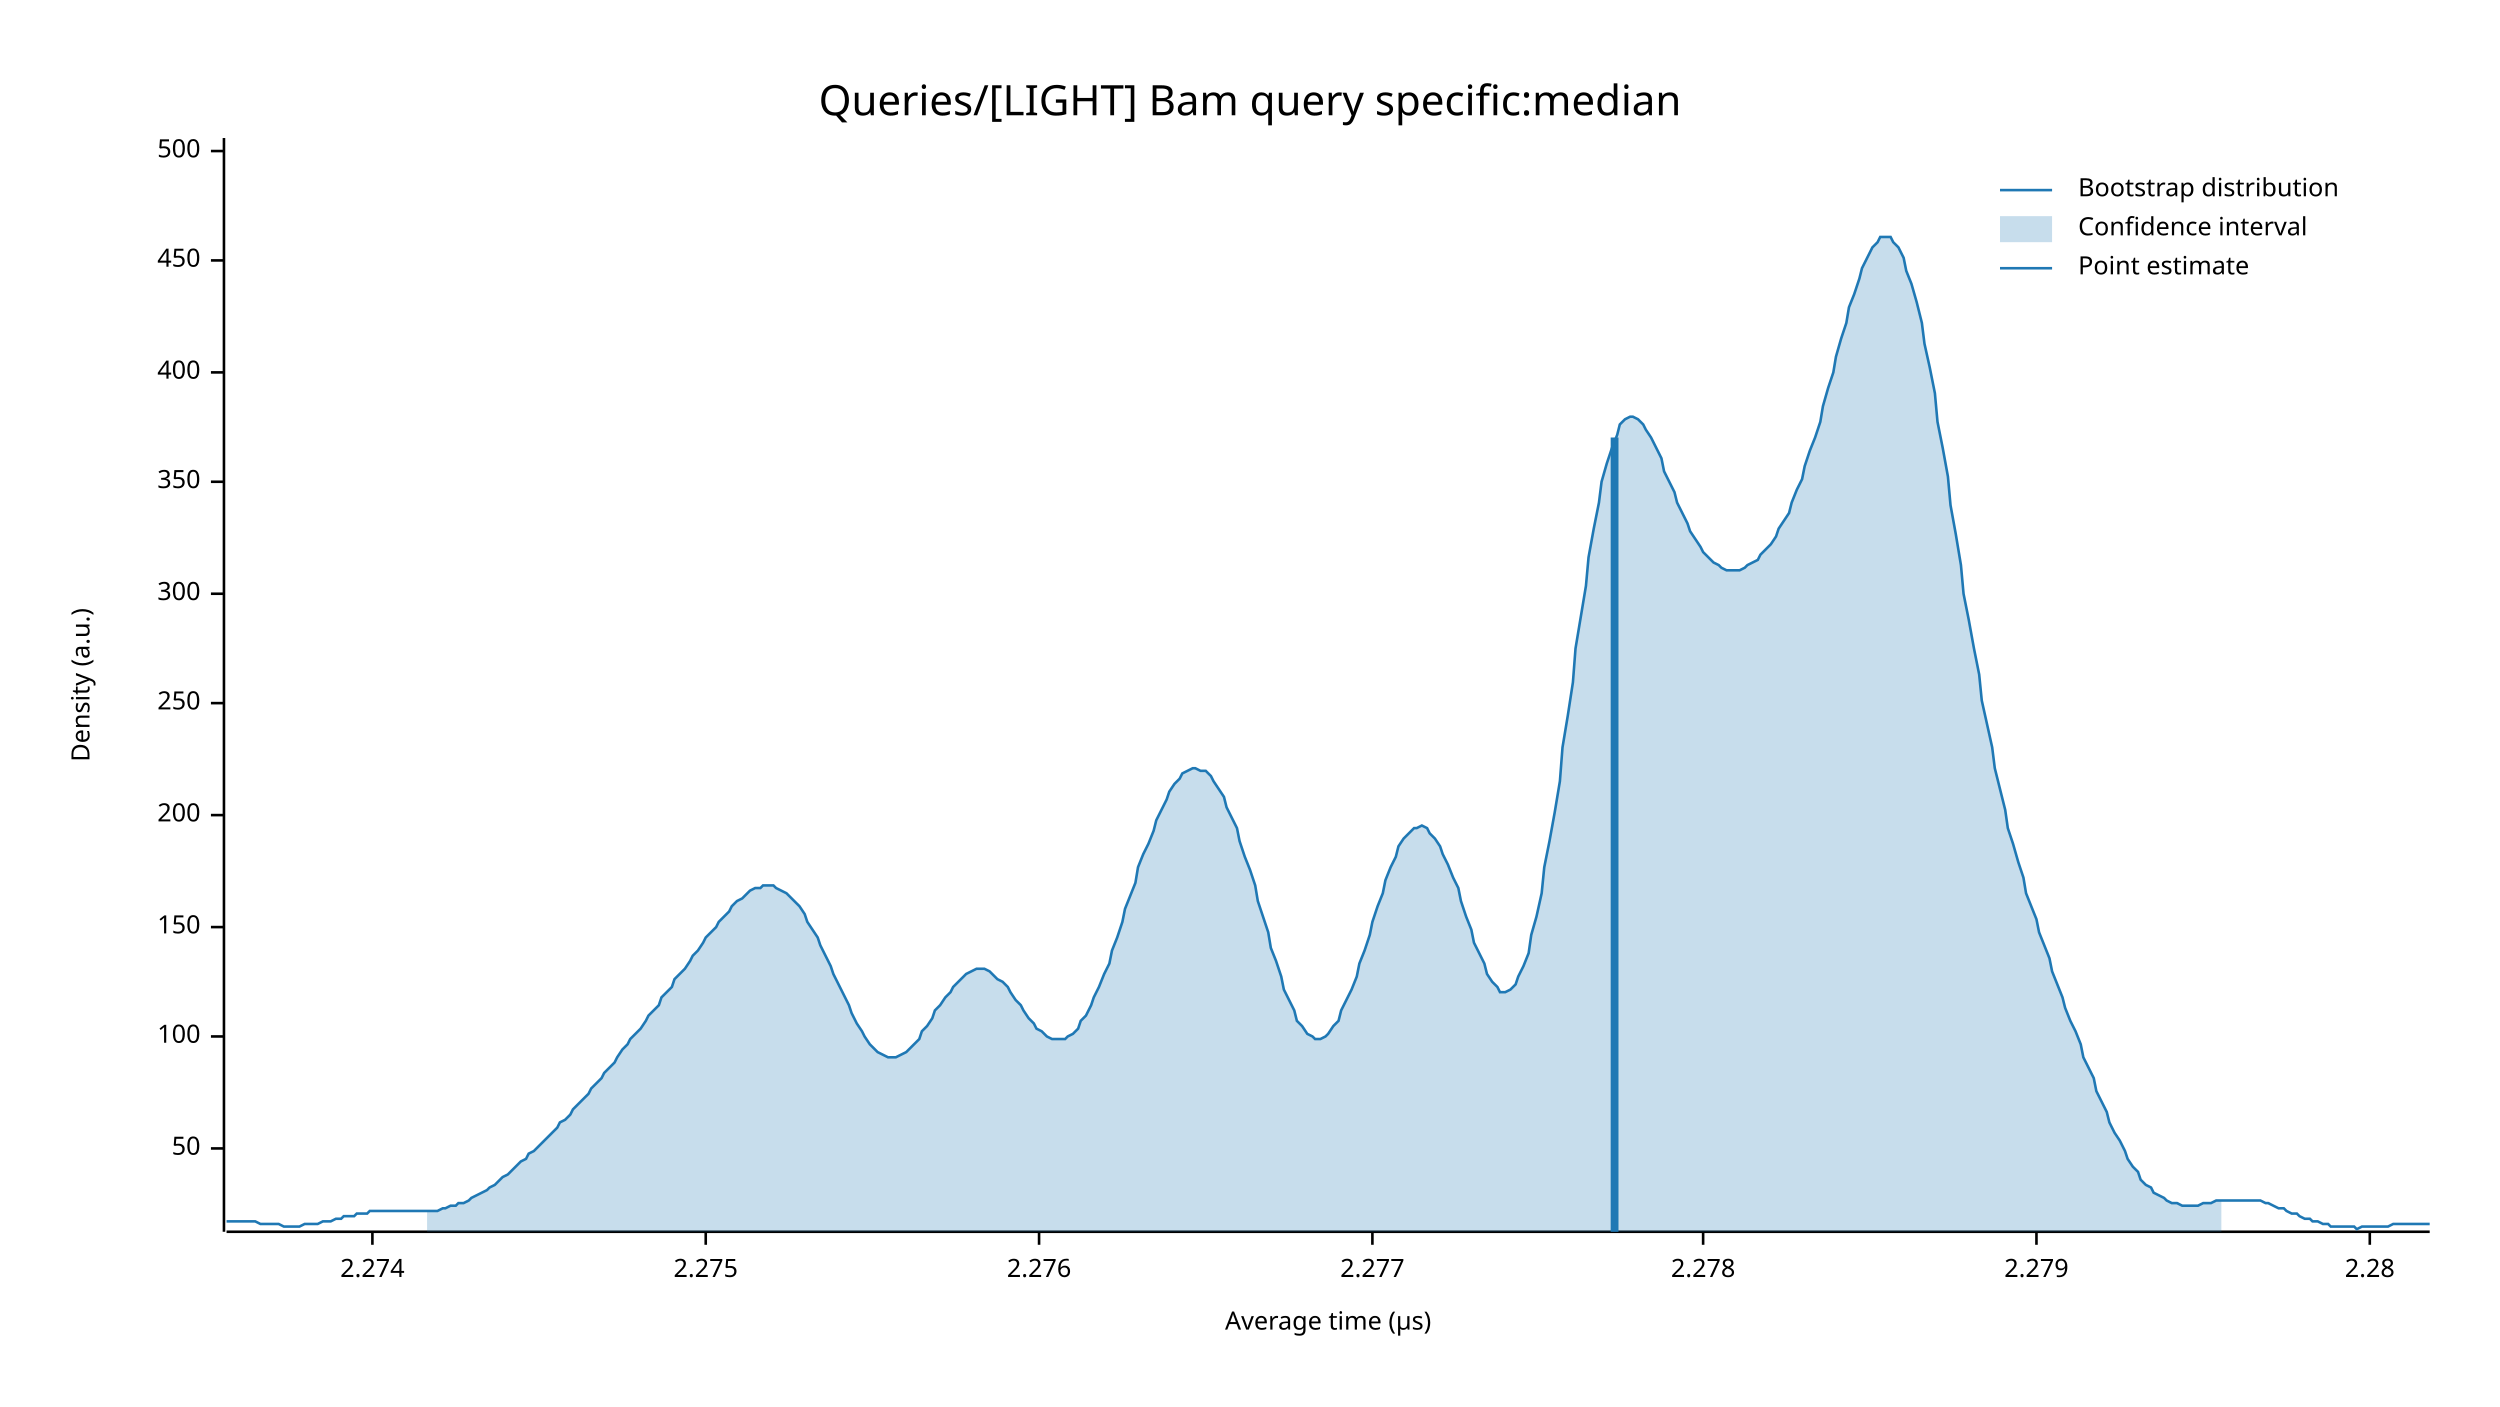
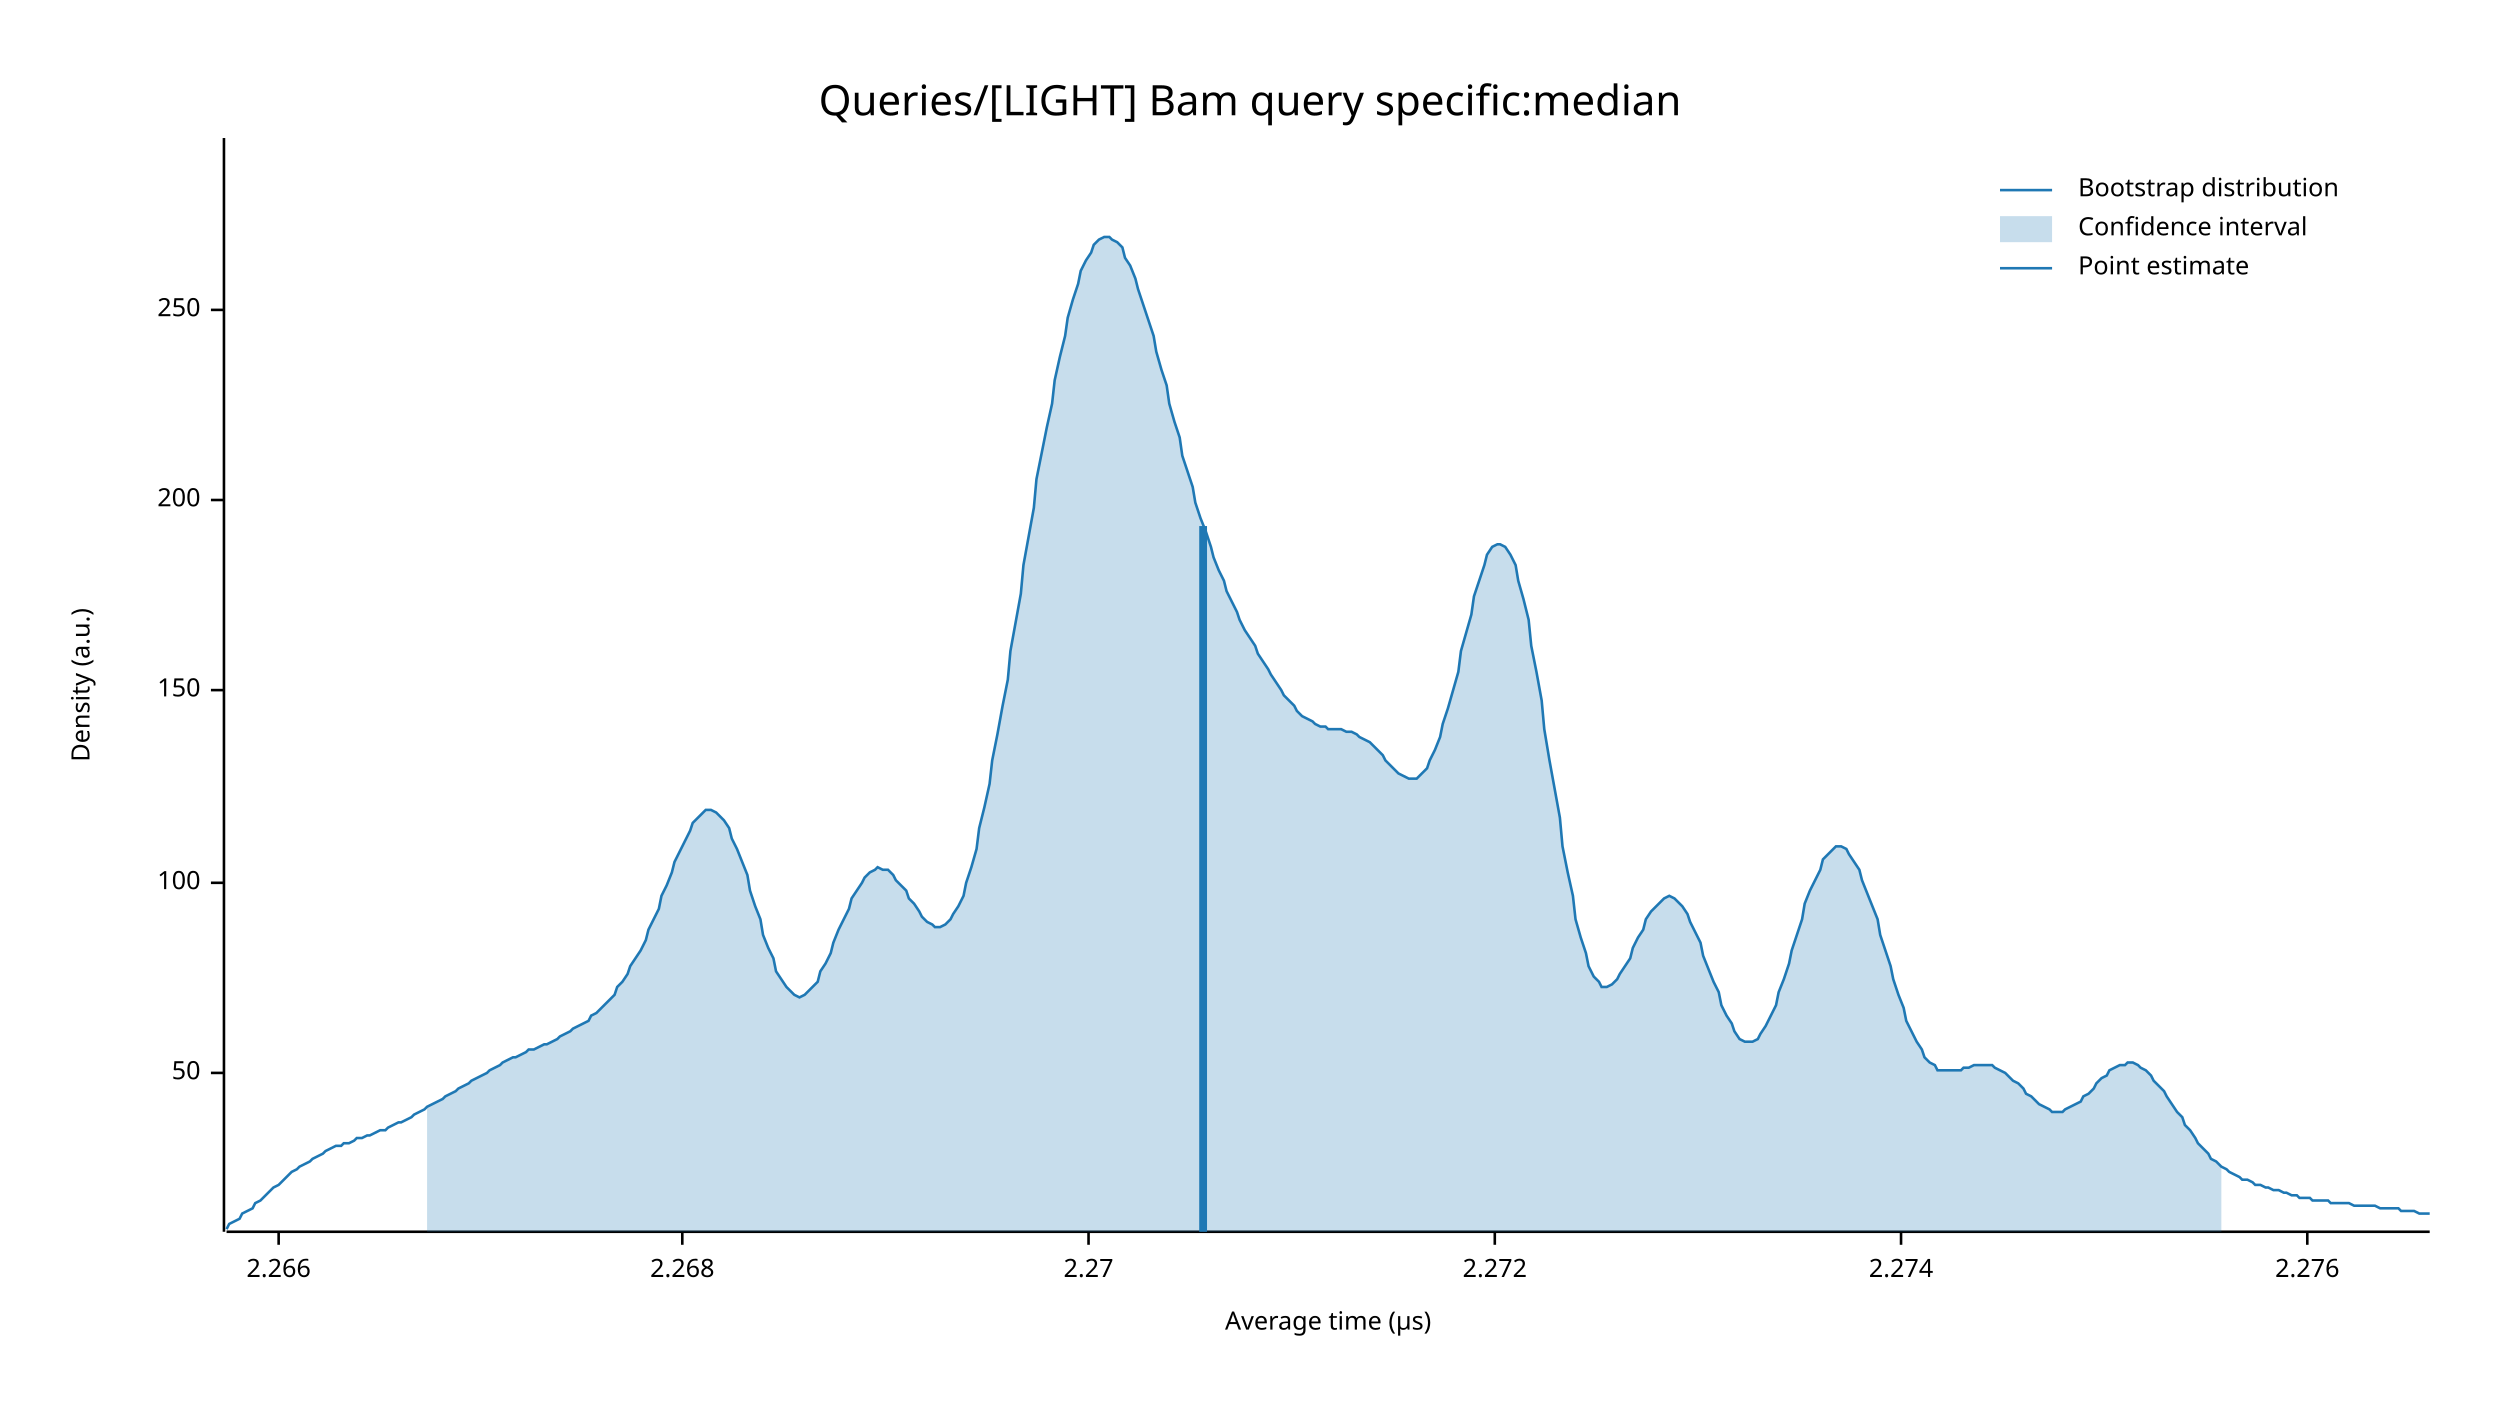
<svg xmlns="http://www.w3.org/2000/svg" width="960" height="540" viewBox="0 0 960 540">
  <text x="480" y="32" dy="0.76em" text-anchor="middle" font-family="sans-serif" font-size="16.129" opacity="1" fill="#000000">
Queries/[LIGHT] Bam query specific:median
</text>
  <text x="27" y="263" dy="0.76em" text-anchor="middle" font-family="sans-serif" font-size="9.677" opacity="1" fill="#000000" transform="rotate(270, 27, 263)">
Density (a.u.)
</text>
  <text x="510" y="513" dy="-0.5ex" text-anchor="middle" font-family="sans-serif" font-size="9.677" opacity="1" fill="#000000">
Average time (µs)
</text>
  <polyline fill="none" opacity="1" stroke="#000000" stroke-width="1" points="86,53 86,473 " />
-   <text x="77" y="441" dy="0.5ex" text-anchor="end" font-family="sans-serif" font-size="9.677" opacity="1" fill="#000000">
+   <text x="77" y="412" dy="0.5ex" text-anchor="end" font-family="sans-serif" font-size="9.677" opacity="1" fill="#000000">
50
</text>
-   <polyline fill="none" opacity="1" stroke="#000000" stroke-width="1" points="81,441 86,441 " />
-   <text x="77" y="398" dy="0.5ex" text-anchor="end" font-family="sans-serif" font-size="9.677" opacity="1" fill="#000000">
+   <polyline fill="none" opacity="1" stroke="#000000" stroke-width="1" points="81,412 86,412 " />
+   <text x="77" y="339" dy="0.5ex" text-anchor="end" font-family="sans-serif" font-size="9.677" opacity="1" fill="#000000">
100
</text>
-   <polyline fill="none" opacity="1" stroke="#000000" stroke-width="1" points="81,398 86,398 " />
-   <text x="77" y="356" dy="0.5ex" text-anchor="end" font-family="sans-serif" font-size="9.677" opacity="1" fill="#000000">
+   <polyline fill="none" opacity="1" stroke="#000000" stroke-width="1" points="81,339 86,339 " />
+   <text x="77" y="265" dy="0.5ex" text-anchor="end" font-family="sans-serif" font-size="9.677" opacity="1" fill="#000000">
150
</text>
-   <polyline fill="none" opacity="1" stroke="#000000" stroke-width="1" points="81,356 86,356 " />
-   <text x="77" y="313" dy="0.5ex" text-anchor="end" font-family="sans-serif" font-size="9.677" opacity="1" fill="#000000">
+   <polyline fill="none" opacity="1" stroke="#000000" stroke-width="1" points="81,265 86,265 " />
+   <text x="77" y="192" dy="0.5ex" text-anchor="end" font-family="sans-serif" font-size="9.677" opacity="1" fill="#000000">
200
</text>
-   <polyline fill="none" opacity="1" stroke="#000000" stroke-width="1" points="81,313 86,313 " />
-   <text x="77" y="270" dy="0.5ex" text-anchor="end" font-family="sans-serif" font-size="9.677" opacity="1" fill="#000000">
+   <polyline fill="none" opacity="1" stroke="#000000" stroke-width="1" points="81,192 86,192 " />
+   <text x="77" y="119" dy="0.5ex" text-anchor="end" font-family="sans-serif" font-size="9.677" opacity="1" fill="#000000">
250
</text>
-   <polyline fill="none" opacity="1" stroke="#000000" stroke-width="1" points="81,270 86,270 " />
-   <text x="77" y="228" dy="0.5ex" text-anchor="end" font-family="sans-serif" font-size="9.677" opacity="1" fill="#000000">
- 300
+   <polyline fill="none" opacity="1" stroke="#000000" stroke-width="1" points="81,119 86,119 " />
+   <polyline fill="none" opacity="1" stroke="#000000" stroke-width="1" points="87,473 933,473 " />
+   <text x="107" y="483" dy="0.76em" text-anchor="middle" font-family="sans-serif" font-size="9.677" opacity="1" fill="#000000">
+ 2.266
</text>
-   <polyline fill="none" opacity="1" stroke="#000000" stroke-width="1" points="81,228 86,228 " />
-   <text x="77" y="185" dy="0.5ex" text-anchor="end" font-family="sans-serif" font-size="9.677" opacity="1" fill="#000000">
- 350
+   <polyline fill="none" opacity="1" stroke="#000000" stroke-width="1" points="107,473 107,478 " />
+   <text x="262" y="483" dy="0.76em" text-anchor="middle" font-family="sans-serif" font-size="9.677" opacity="1" fill="#000000">
+ 2.268
</text>
-   <polyline fill="none" opacity="1" stroke="#000000" stroke-width="1" points="81,185 86,185 " />
-   <text x="77" y="143" dy="0.5ex" text-anchor="end" font-family="sans-serif" font-size="9.677" opacity="1" fill="#000000">
- 400
+   <polyline fill="none" opacity="1" stroke="#000000" stroke-width="1" points="262,473 262,478 " />
+   <text x="418" y="483" dy="0.76em" text-anchor="middle" font-family="sans-serif" font-size="9.677" opacity="1" fill="#000000">
+ 2.27
</text>
-   <polyline fill="none" opacity="1" stroke="#000000" stroke-width="1" points="81,143 86,143 " />
-   <text x="77" y="100" dy="0.5ex" text-anchor="end" font-family="sans-serif" font-size="9.677" opacity="1" fill="#000000">
- 450
+   <polyline fill="none" opacity="1" stroke="#000000" stroke-width="1" points="418,473 418,478 " />
+   <text x="574" y="483" dy="0.76em" text-anchor="middle" font-family="sans-serif" font-size="9.677" opacity="1" fill="#000000">
+ 2.272
</text>
-   <polyline fill="none" opacity="1" stroke="#000000" stroke-width="1" points="81,100 86,100 " />
-   <text x="77" y="58" dy="0.5ex" text-anchor="end" font-family="sans-serif" font-size="9.677" opacity="1" fill="#000000">
- 500
- </text>
-   <polyline fill="none" opacity="1" stroke="#000000" stroke-width="1" points="81,58 86,58 " />
-   <polyline fill="none" opacity="1" stroke="#000000" stroke-width="1" points="87,473 933,473 " />
-   <text x="143" y="483" dy="0.76em" text-anchor="middle" font-family="sans-serif" font-size="9.677" opacity="1" fill="#000000">
+   <polyline fill="none" opacity="1" stroke="#000000" stroke-width="1" points="574,473 574,478 " />
+   <text x="730" y="483" dy="0.76em" text-anchor="middle" font-family="sans-serif" font-size="9.677" opacity="1" fill="#000000">
2.274
</text>
-   <polyline fill="none" opacity="1" stroke="#000000" stroke-width="1" points="143,473 143,478 " />
-   <text x="271" y="483" dy="0.76em" text-anchor="middle" font-family="sans-serif" font-size="9.677" opacity="1" fill="#000000">
- 2.275
- </text>
-   <polyline fill="none" opacity="1" stroke="#000000" stroke-width="1" points="271,473 271,478 " />
-   <text x="399" y="483" dy="0.76em" text-anchor="middle" font-family="sans-serif" font-size="9.677" opacity="1" fill="#000000">
+   <polyline fill="none" opacity="1" stroke="#000000" stroke-width="1" points="730,473 730,478 " />
+   <text x="886" y="483" dy="0.76em" text-anchor="middle" font-family="sans-serif" font-size="9.677" opacity="1" fill="#000000">
2.276
</text>
-   <polyline fill="none" opacity="1" stroke="#000000" stroke-width="1" points="399,473 399,478 " />
-   <text x="527" y="483" dy="0.76em" text-anchor="middle" font-family="sans-serif" font-size="9.677" opacity="1" fill="#000000">
- 2.277
- </text>
-   <polyline fill="none" opacity="1" stroke="#000000" stroke-width="1" points="527,473 527,478 " />
-   <text x="654" y="483" dy="0.76em" text-anchor="middle" font-family="sans-serif" font-size="9.677" opacity="1" fill="#000000">
- 2.278
- </text>
-   <polyline fill="none" opacity="1" stroke="#000000" stroke-width="1" points="654,473 654,478 " />
-   <text x="782" y="483" dy="0.76em" text-anchor="middle" font-family="sans-serif" font-size="9.677" opacity="1" fill="#000000">
- 2.279
- </text>
-   <polyline fill="none" opacity="1" stroke="#000000" stroke-width="1" points="782,473 782,478 " />
-   <text x="910" y="483" dy="0.76em" text-anchor="middle" font-family="sans-serif" font-size="9.677" opacity="1" fill="#000000">
- 2.28
- </text>
-   <polyline fill="none" opacity="1" stroke="#000000" stroke-width="1" points="910,473 910,478 " />
-   <polyline fill="none" opacity="1" stroke="#1F78B4" stroke-width="1" points="87,469 88,469 90,469 92,469 93,469 95,469 97,469 98,469 100,470 102,470 103,470 105,470 107,470 109,471 110,471 112,471 114,471 115,471 117,470 119,470 120,470 122,470 124,469 125,469 127,469 129,468 131,468 132,467 134,467 136,467 137,466 139,466 141,466 142,465 144,465 146,465 148,465 149,465 151,465 153,465 154,465 156,465 158,465 159,465 161,465 163,465 164,465 166,465 168,465 170,464 171,464 173,463 175,463 176,462 178,462 180,461 181,460 183,459 185,458 187,457 188,456 190,455 192,453 193,452 195,451 197,449 198,448 200,446 202,445 203,443 205,442 207,440 209,438 210,437 212,435 214,433 215,431 217,430 219,428 220,426 222,424 224,422 226,420 227,418 229,416 231,414 232,412 234,410 236,408 237,406 239,403 241,401 242,399 244,397 246,395 248,392 249,390 251,388 253,386 254,383 256,381 258,379 259,376 261,374 263,372 265,369 266,367 268,365 270,362 271,360 273,358 275,356 276,354 278,352 280,350 281,348 283,346 285,345 287,343 288,342 290,341 292,341 293,340 295,340 297,340 298,341 300,342 302,343 304,345 305,346 307,348 309,351 310,354 312,357 314,360 315,363 317,367 319,371 320,374 322,378 324,382 326,386 327,389 329,393 331,396 332,398 334,401 336,403 337,404 339,405 341,406 343,406 344,406 346,405 348,404 349,403 351,401 353,399 354,396 356,394 358,391 359,388 361,386 363,383 365,381 366,379 368,377 370,375 371,374 373,373 375,372 376,372 378,372 380,373 381,374 383,376 385,377 387,379 388,381 390,384 392,386 393,388 395,391 397,393 398,395 400,396 402,398 404,399 405,399 407,399 409,399 410,398 412,397 414,395 415,392 417,390 419,386 420,383 422,379 424,374 426,370 427,365 429,360 431,354 432,349 434,344 436,339 437,333 439,328 441,324 443,319 444,315 446,311 448,307 449,304 451,301 453,299 454,297 456,296 458,295 459,295 461,296 463,296 465,298 466,300 468,303 470,306 471,310 473,314 475,318 476,323 478,329 480,334 482,340 483,346 485,352 487,358 488,364 490,369 492,375 493,380 495,384 497,388 498,392 500,394 502,397 504,398 505,399 507,399 509,398 510,397 512,394 514,392 515,388 517,384 519,380 521,375 522,370 524,365 526,359 527,354 529,348 531,343 532,338 534,333 536,329 537,325 539,322 541,320 543,318 544,318 546,317 548,318 549,320 551,322 553,325 554,328 556,332 558,337 560,341 561,346 563,352 565,357 566,362 568,366 570,370 571,374 573,377 575,379 576,381 578,381 580,380 582,378 583,375 585,371 587,366 588,359 590,352 592,343 593,333 595,323 597,312 599,300 600,287 602,275 604,262 605,249 607,237 609,225 610,214 612,203 614,193 615,185 617,178 619,172 621,167 622,163 624,161 626,160 627,160 629,161 631,163 632,165 634,168 636,172 638,176 639,181 641,185 643,189 644,193 646,197 648,201 649,204 651,207 653,210 654,212 656,214 658,216 660,217 661,218 663,219 665,219 666,219 668,219 670,218 671,217 673,216 675,215 676,213 678,211 680,209 682,206 683,203 685,200 687,197 688,193 690,188 692,184 693,179 695,173 697,168 699,162 700,156 702,149 704,143 705,137 707,130 709,124 710,118 712,113 714,107 715,103 717,99 719,95 721,93 722,91 724,91 726,91 727,93 729,95 731,99 732,104 734,109 736,116 738,124 739,132 741,141 743,151 744,162 746,172 748,183 749,194 751,205 753,217 754,228 756,238 758,249 760,259 761,269 763,278 765,287 766,295 768,303 770,311 771,318 773,324 775,331 777,337 778,343 780,348 782,353 783,358 785,363 787,368 788,373 790,378 792,383 793,387 795,392 797,396 799,401 800,406 802,410 804,414 805,419 807,423 809,427 810,431 812,435 814,438 816,442 817,445 819,448 821,450 822,453 824,455 826,456 827,458 829,459 831,460 832,461 834,462 836,462 838,463 839,463 841,463 843,463 844,463 846,462 848,462 849,462 851,461 853,461 855,461 856,461 858,461 860,461 861,461 863,461 865,461 866,461 868,461 870,462 871,462 873,463 875,464 877,464 878,465 880,466 882,466 883,467 885,468 887,468 888,469 890,469 892,470 894,470 895,471 897,471 899,471 900,471 902,471 904,471 905,472 907,471 909,471 910,471 912,471 914,471 916,471 917,471 919,470 921,470 922,470 924,470 926,470 927,470 929,470 931,470 933,470 " />
-   <polygon opacity="0.25" fill="#1F78B4" points="164,465 166,465 168,465 170,464 171,464 173,463 175,463 176,462 178,462 180,461 181,460 183,459 185,458 187,457 188,456 190,455 192,453 193,452 195,451 197,449 198,448 200,446 202,445 203,443 205,442 207,440 209,438 210,437 212,435 214,433 215,431 217,430 219,428 220,426 222,424 224,422 226,420 227,418 229,416 231,414 232,412 234,410 236,408 237,406 239,403 241,401 242,399 244,397 246,395 248,392 249,390 251,388 253,386 254,383 256,381 258,379 259,376 261,374 263,372 265,369 266,367 268,365 270,362 271,360 273,358 275,356 276,354 278,352 280,350 281,348 283,346 285,345 287,343 288,342 290,341 292,341 293,340 295,340 297,340 298,341 300,342 302,343 304,345 305,346 307,348 309,351 310,354 312,357 314,360 315,363 317,367 319,371 320,374 322,378 324,382 326,386 327,389 329,393 331,396 332,398 334,401 336,403 337,404 339,405 341,406 343,406 344,406 346,405 348,404 349,403 351,401 353,399 354,396 356,394 358,391 359,388 361,386 363,383 365,381 366,379 368,377 370,375 371,374 373,373 375,372 376,372 378,372 380,373 381,374 383,376 385,377 387,379 388,381 390,384 392,386 393,388 395,391 397,393 398,395 400,396 402,398 404,399 405,399 407,399 409,399 410,398 412,397 414,395 415,392 417,390 419,386 420,383 422,379 424,374 426,370 427,365 429,360 431,354 432,349 434,344 436,339 437,333 439,328 441,324 443,319 444,315 446,311 448,307 449,304 451,301 453,299 454,297 456,296 458,295 459,295 461,296 463,296 465,298 466,300 468,303 470,306 471,310 473,314 475,318 476,323 478,329 480,334 482,340 483,346 485,352 487,358 488,364 490,369 492,375 493,380 495,384 497,388 498,392 500,394 502,397 504,398 505,399 507,399 509,398 510,397 512,394 514,392 515,388 517,384 519,380 521,375 522,370 524,365 526,359 527,354 529,348 531,343 532,338 534,333 536,329 537,325 539,322 541,320 543,318 544,318 546,317 548,318 549,320 551,322 553,325 554,328 556,332 558,337 560,341 561,346 563,352 565,357 566,362 568,366 570,370 571,374 573,377 575,379 576,381 578,381 580,380 582,378 583,375 585,371 587,366 588,359 590,352 592,343 593,333 595,323 597,312 599,300 600,287 602,275 604,262 605,249 607,237 609,225 610,214 612,203 614,193 615,185 617,178 619,172 621,167 622,163 624,161 626,160 627,160 629,161 631,163 632,165 634,168 636,172 638,176 639,181 641,185 643,189 644,193 646,197 648,201 649,204 651,207 653,210 654,212 656,214 658,216 660,217 661,218 663,219 665,219 666,219 668,219 670,218 671,217 673,216 675,215 676,213 678,211 680,209 682,206 683,203 685,200 687,197 688,193 690,188 692,184 693,179 695,173 697,168 699,162 700,156 702,149 704,143 705,137 707,130 709,124 710,118 712,113 714,107 715,103 717,99 719,95 721,93 722,91 724,91 726,91 727,93 729,95 731,99 732,104 734,109 736,116 738,124 739,132 741,141 743,151 744,162 746,172 748,183 749,194 751,205 753,217 754,228 756,238 758,249 760,259 761,269 763,278 765,287 766,295 768,303 770,311 771,318 773,324 775,331 777,337 778,343 780,348 782,353 783,358 785,363 787,368 788,373 790,378 792,383 793,387 795,392 797,396 799,401 800,406 802,410 804,414 805,419 807,423 809,427 810,431 812,435 814,438 816,442 817,445 819,448 821,450 822,453 824,455 826,456 827,458 829,459 831,460 832,461 834,462 836,462 838,463 839,463 841,463 843,463 844,463 846,462 848,462 849,462 851,461 853,461 853,473 164,473 " />
-   <polyline fill="none" opacity="1" stroke="#1F78B4" stroke-width="3" points="620,473 620,168 " />
+   <polyline fill="none" opacity="1" stroke="#000000" stroke-width="1" points="886,473 886,478 " />
+   <polyline fill="none" opacity="1" stroke="#1F78B4" stroke-width="1" points="87,472 88,470 90,469 92,468 93,466 95,465 97,464 98,462 100,461 102,459 103,458 105,456 107,455 109,453 110,452 112,450 114,449 115,448 117,447 119,446 120,445 122,444 124,443 125,442 127,441 129,440 131,440 132,439 134,439 136,438 137,437 139,437 141,436 142,436 144,435 146,434 148,434 149,433 151,432 153,431 154,431 156,430 158,429 159,428 161,427 163,426 164,425 166,424 168,423 170,422 171,421 173,420 175,419 176,418 178,417 180,416 181,415 183,414 185,413 187,412 188,411 190,410 192,409 193,408 195,407 197,406 198,406 200,405 202,404 203,403 205,403 207,402 209,401 210,401 212,400 214,399 215,398 217,397 219,396 220,395 222,394 224,393 226,392 227,390 229,389 231,387 232,386 234,384 236,382 237,379 239,377 241,374 242,371 244,368 246,365 248,361 249,357 251,353 253,349 254,344 256,340 258,335 259,331 261,327 263,323 265,319 266,316 268,314 270,312 271,311 273,311 275,312 276,313 278,315 280,318 281,322 283,326 285,331 287,336 288,342 290,348 292,353 293,359 295,364 297,368 298,373 300,376 302,379 304,381 305,382 307,383 309,382 310,381 312,379 314,377 315,373 317,370 319,366 320,362 322,357 324,353 326,349 327,345 329,342 331,339 332,337 334,335 336,334 337,333 339,334 341,334 343,336 344,338 346,340 348,342 349,345 351,347 353,350 354,352 356,354 358,355 359,356 361,356 363,355 365,353 366,351 368,348 370,344 371,339 373,333 375,326 376,318 378,310 380,301 381,292 383,282 385,271 387,261 388,250 390,239 392,228 393,217 395,206 397,195 398,184 400,174 402,164 404,155 405,146 407,137 409,129 410,122 412,115 414,109 415,104 417,100 419,97 420,94 422,92 424,91 426,91 427,92 429,93 431,95 432,99 434,102 436,107 437,111 439,117 441,123 443,129 444,135 446,142 448,148 449,155 451,162 453,168 454,175 456,181 458,187 459,193 461,199 463,204 465,210 466,214 468,219 470,223 471,227 473,231 475,235 476,238 478,242 480,245 482,248 483,251 485,254 487,257 488,259 490,262 492,265 493,267 495,269 497,271 498,273 500,275 502,276 504,277 505,278 507,279 509,279 510,280 512,280 514,280 515,280 517,281 519,281 521,282 522,283 524,284 526,285 527,286 529,288 531,290 532,292 534,294 536,296 537,297 539,298 541,299 543,299 544,299 546,297 548,295 549,292 551,288 553,283 554,278 556,272 558,265 560,258 561,250 563,243 565,236 566,229 568,223 570,217 571,213 573,210 575,209 576,209 578,210 580,213 582,217 583,223 585,230 587,238 588,248 590,258 592,269 593,280 595,292 597,303 599,314 600,325 602,335 604,344 605,353 607,360 609,366 610,371 612,375 614,377 615,379 617,379 619,378 621,376 622,374 624,371 626,368 627,364 629,360 631,357 632,353 634,350 636,348 638,346 639,345 641,344 643,345 644,346 646,348 648,351 649,354 651,358 653,362 654,367 656,372 658,377 660,381 661,386 663,390 665,393 666,396 668,399 670,400 671,400 673,400 675,399 676,397 678,394 680,390 682,386 683,381 685,376 687,370 688,365 690,359 692,353 693,347 695,342 697,338 699,334 700,330 702,328 704,326 705,325 707,325 709,326 710,328 712,331 714,334 715,338 717,343 719,348 721,353 722,359 724,365 726,371 727,376 729,382 731,387 732,392 734,396 736,400 738,403 739,406 741,408 743,409 744,411 746,411 748,411 749,411 751,411 753,411 754,410 756,410 758,409 760,409 761,409 763,409 765,409 766,410 768,411 770,412 771,413 773,415 775,416 777,418 778,420 780,421 782,423 783,424 785,425 787,426 788,427 790,427 792,427 793,426 795,425 797,424 799,423 800,421 802,420 804,418 805,416 807,414 809,413 810,411 812,410 814,409 816,409 817,408 819,408 821,409 822,410 824,411 826,413 827,415 829,417 831,419 832,421 834,424 836,427 838,429 839,432 841,434 843,437 844,439 846,441 848,443 849,445 851,446 853,448 855,449 856,450 858,451 860,452 861,453 863,453 865,454 866,455 868,455 870,456 871,456 873,457 875,457 877,458 878,458 880,459 882,459 883,460 885,460 887,460 888,461 890,461 892,461 894,461 895,462 897,462 899,462 900,462 902,462 904,463 905,463 907,463 909,463 910,463 912,463 914,464 916,464 917,464 919,464 921,464 922,465 924,465 926,465 927,465 929,466 931,466 933,466 " />
+   <polygon opacity="0.25" fill="#1F78B4" points="164,425 166,424 168,423 170,422 171,421 173,420 175,419 176,418 178,417 180,416 181,415 183,414 185,413 187,412 188,411 190,410 192,409 193,408 195,407 197,406 198,406 200,405 202,404 203,403 205,403 207,402 209,401 210,401 212,400 214,399 215,398 217,397 219,396 220,395 222,394 224,393 226,392 227,390 229,389 231,387 232,386 234,384 236,382 237,379 239,377 241,374 242,371 244,368 246,365 248,361 249,357 251,353 253,349 254,344 256,340 258,335 259,331 261,327 263,323 265,319 266,316 268,314 270,312 271,311 273,311 275,312 276,313 278,315 280,318 281,322 283,326 285,331 287,336 288,342 290,348 292,353 293,359 295,364 297,368 298,373 300,376 302,379 304,381 305,382 307,383 309,382 310,381 312,379 314,377 315,373 317,370 319,366 320,362 322,357 324,353 326,349 327,345 329,342 331,339 332,337 334,335 336,334 337,333 339,334 341,334 343,336 344,338 346,340 348,342 349,345 351,347 353,350 354,352 356,354 358,355 359,356 361,356 363,355 365,353 366,351 368,348 370,344 371,339 373,333 375,326 376,318 378,310 380,301 381,292 383,282 385,271 387,261 388,250 390,239 392,228 393,217 395,206 397,195 398,184 400,174 402,164 404,155 405,146 407,137 409,129 410,122 412,115 414,109 415,104 417,100 419,97 420,94 422,92 424,91 426,91 427,92 429,93 431,95 432,99 434,102 436,107 437,111 439,117 441,123 443,129 444,135 446,142 448,148 449,155 451,162 453,168 454,175 456,181 458,187 459,193 461,199 463,204 465,210 466,214 468,219 470,223 471,227 473,231 475,235 476,238 478,242 480,245 482,248 483,251 485,254 487,257 488,259 490,262 492,265 493,267 495,269 497,271 498,273 500,275 502,276 504,277 505,278 507,279 509,279 510,280 512,280 514,280 515,280 517,281 519,281 521,282 522,283 524,284 526,285 527,286 529,288 531,290 532,292 534,294 536,296 537,297 539,298 541,299 543,299 544,299 546,297 548,295 549,292 551,288 553,283 554,278 556,272 558,265 560,258 561,250 563,243 565,236 566,229 568,223 570,217 571,213 573,210 575,209 576,209 578,210 580,213 582,217 583,223 585,230 587,238 588,248 590,258 592,269 593,280 595,292 597,303 599,314 600,325 602,335 604,344 605,353 607,360 609,366 610,371 612,375 614,377 615,379 617,379 619,378 621,376 622,374 624,371 626,368 627,364 629,360 631,357 632,353 634,350 636,348 638,346 639,345 641,344 643,345 644,346 646,348 648,351 649,354 651,358 653,362 654,367 656,372 658,377 660,381 661,386 663,390 665,393 666,396 668,399 670,400 671,400 673,400 675,399 676,397 678,394 680,390 682,386 683,381 685,376 687,370 688,365 690,359 692,353 693,347 695,342 697,338 699,334 700,330 702,328 704,326 705,325 707,325 709,326 710,328 712,331 714,334 715,338 717,343 719,348 721,353 722,359 724,365 726,371 727,376 729,382 731,387 732,392 734,396 736,400 738,403 739,406 741,408 743,409 744,411 746,411 748,411 749,411 751,411 753,411 754,410 756,410 758,409 760,409 761,409 763,409 765,409 766,410 768,411 770,412 771,413 773,415 775,416 777,418 778,420 780,421 782,423 783,424 785,425 787,426 788,427 790,427 792,427 793,426 795,425 797,424 799,423 800,421 802,420 804,418 805,416 807,414 809,413 810,411 812,410 814,409 816,409 817,408 819,408 821,409 822,410 824,411 826,413 827,415 829,417 831,419 832,421 834,424 836,427 838,429 839,432 841,434 843,437 844,439 846,441 848,443 849,445 851,446 853,448 853,473 164,473 " />
+   <polyline fill="none" opacity="1" stroke="#1F78B4" stroke-width="3" points="462,473 462,202 " />
  <text x="798" y="68" dy="0.76em" text-anchor="start" font-family="sans-serif" font-size="9.677" opacity="1" fill="#000000">
Bootstrap distribution
</text>
  <text x="798" y="83" dy="0.76em" text-anchor="start" font-family="sans-serif" font-size="9.677" opacity="1" fill="#000000">
Confidence interval
</text>
  <text x="798" y="98" dy="0.76em" text-anchor="start" font-family="sans-serif" font-size="9.677" opacity="1" fill="#000000">
Point estimate
</text>
  <polyline fill="none" opacity="1" stroke="#1F78B4" stroke-width="1" points="768,73 788,73 " />
  <rect x="768" y="83" width="20" height="10" opacity="0.25" fill="#1F78B4" stroke="none" />
  <polyline fill="none" opacity="1" stroke="#1F78B4" stroke-width="1" points="768,103 788,103 " />
</svg>
